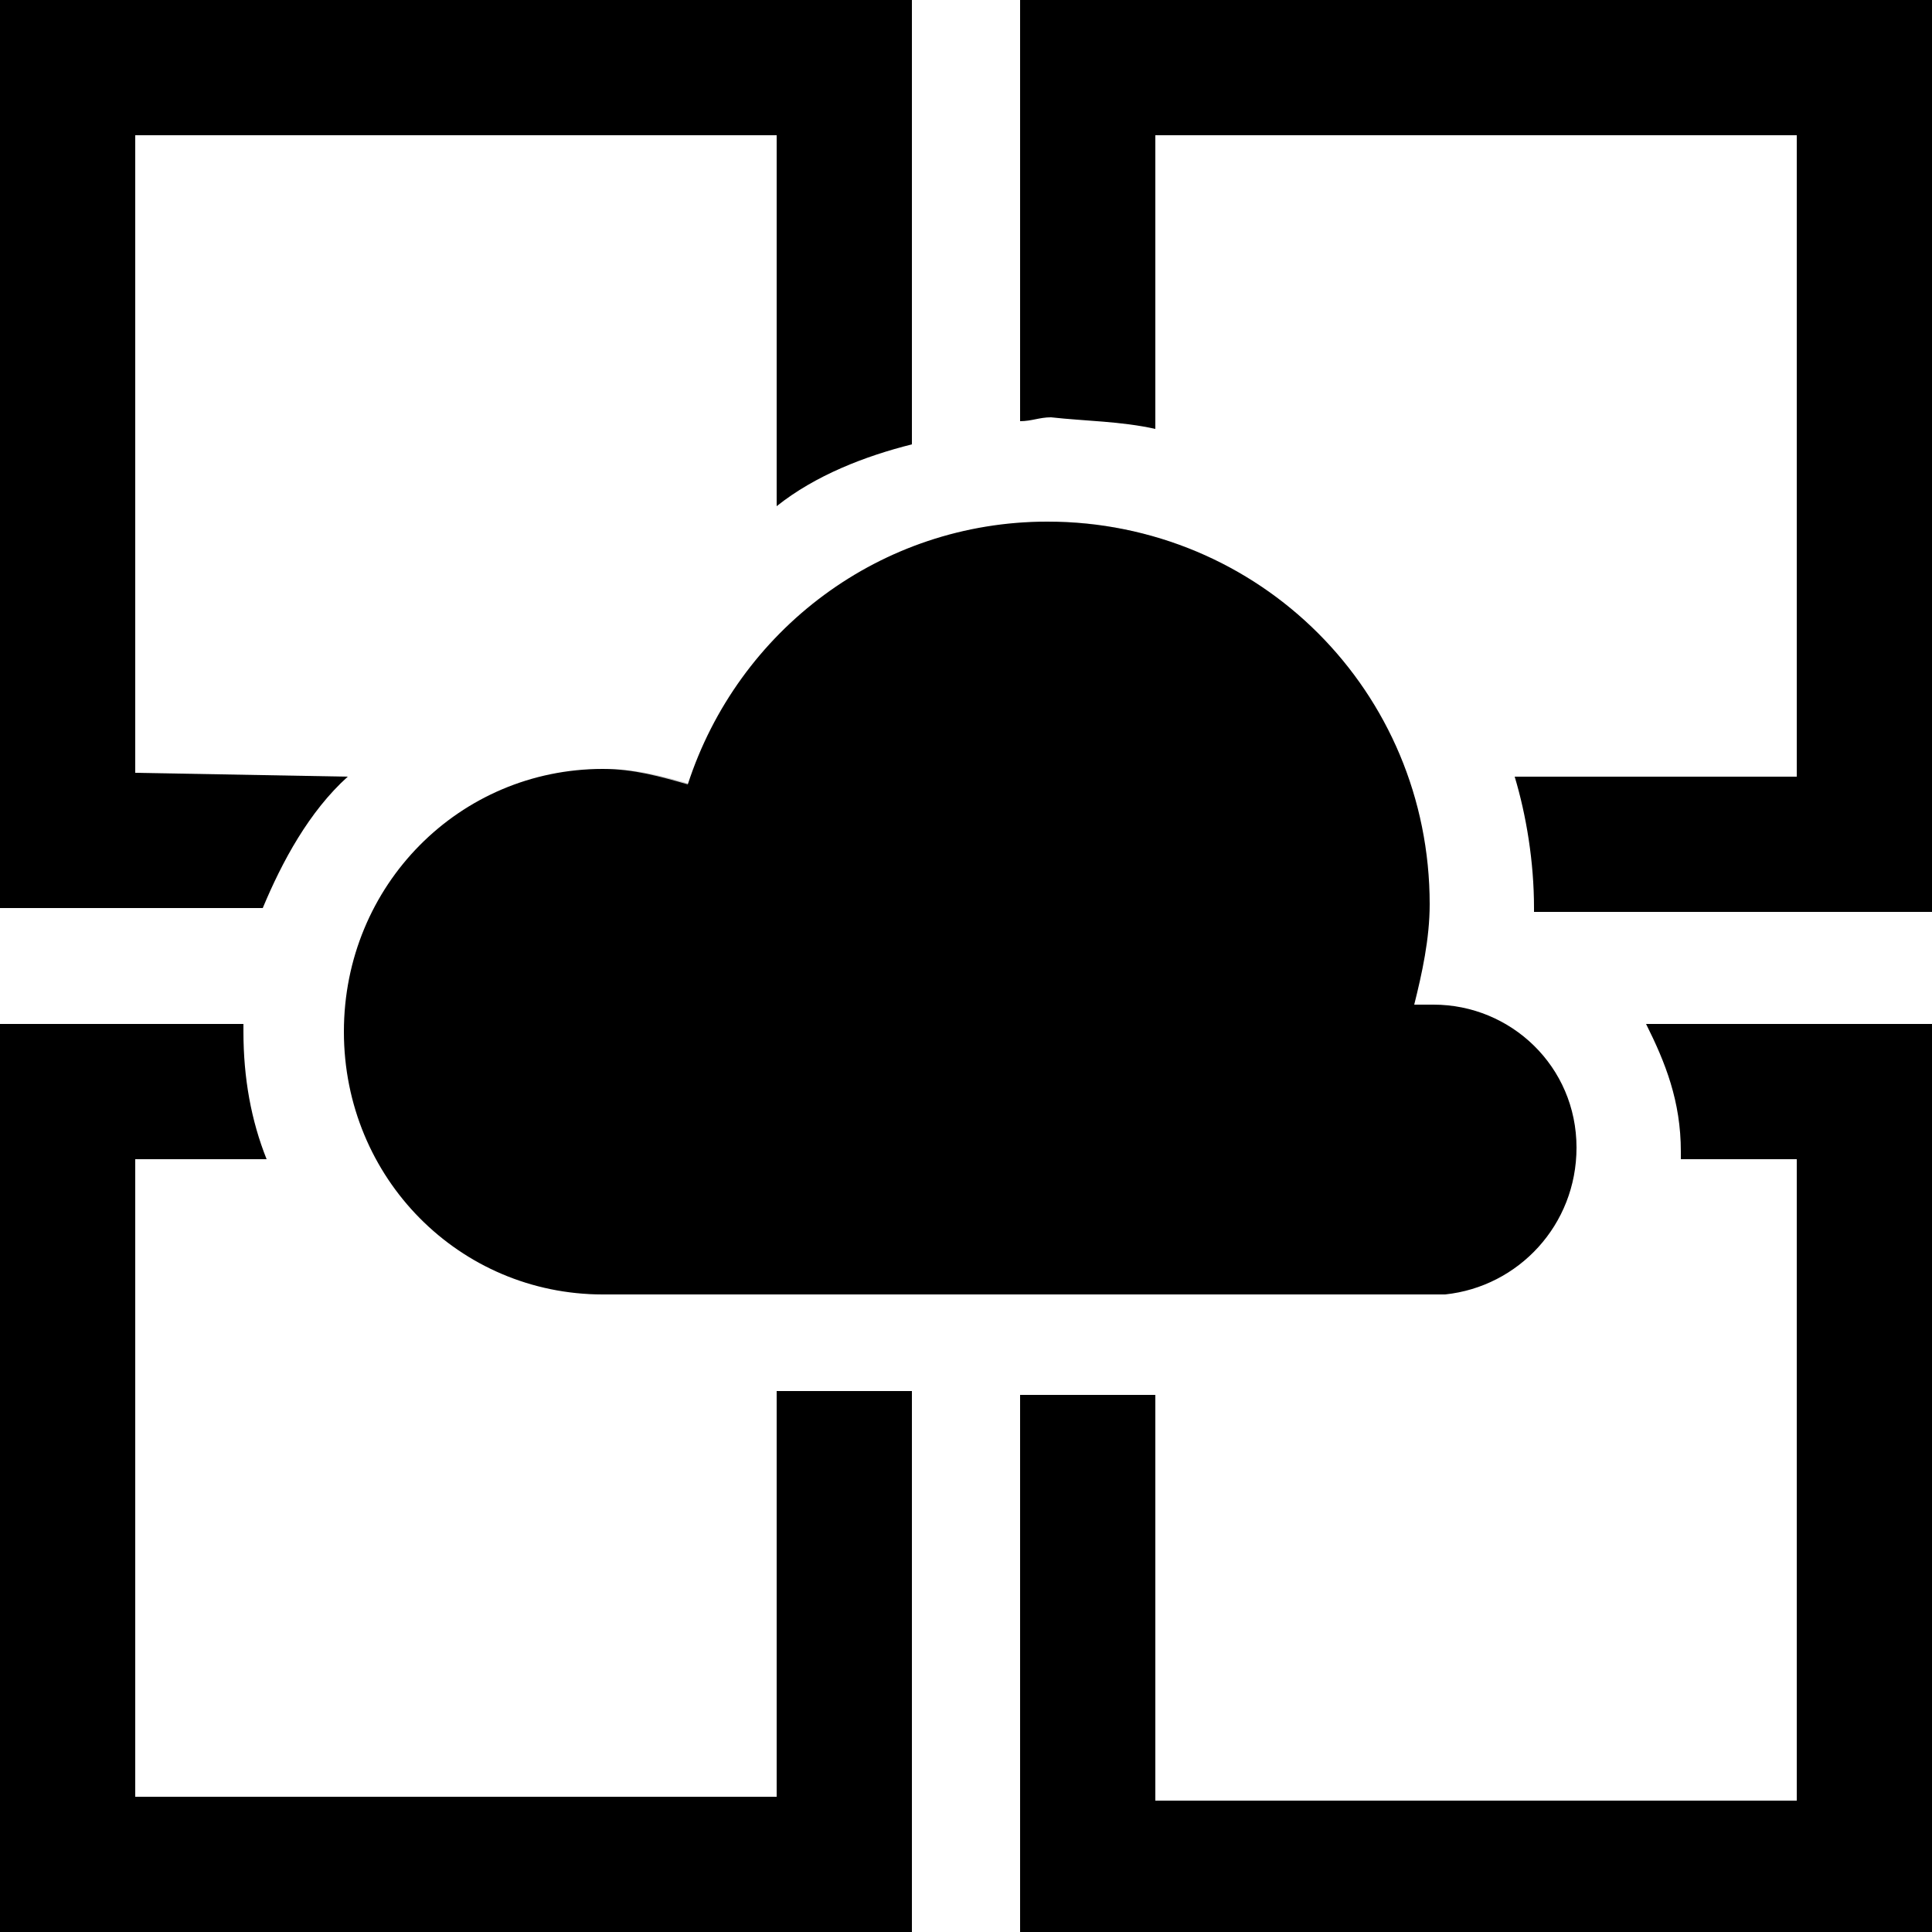
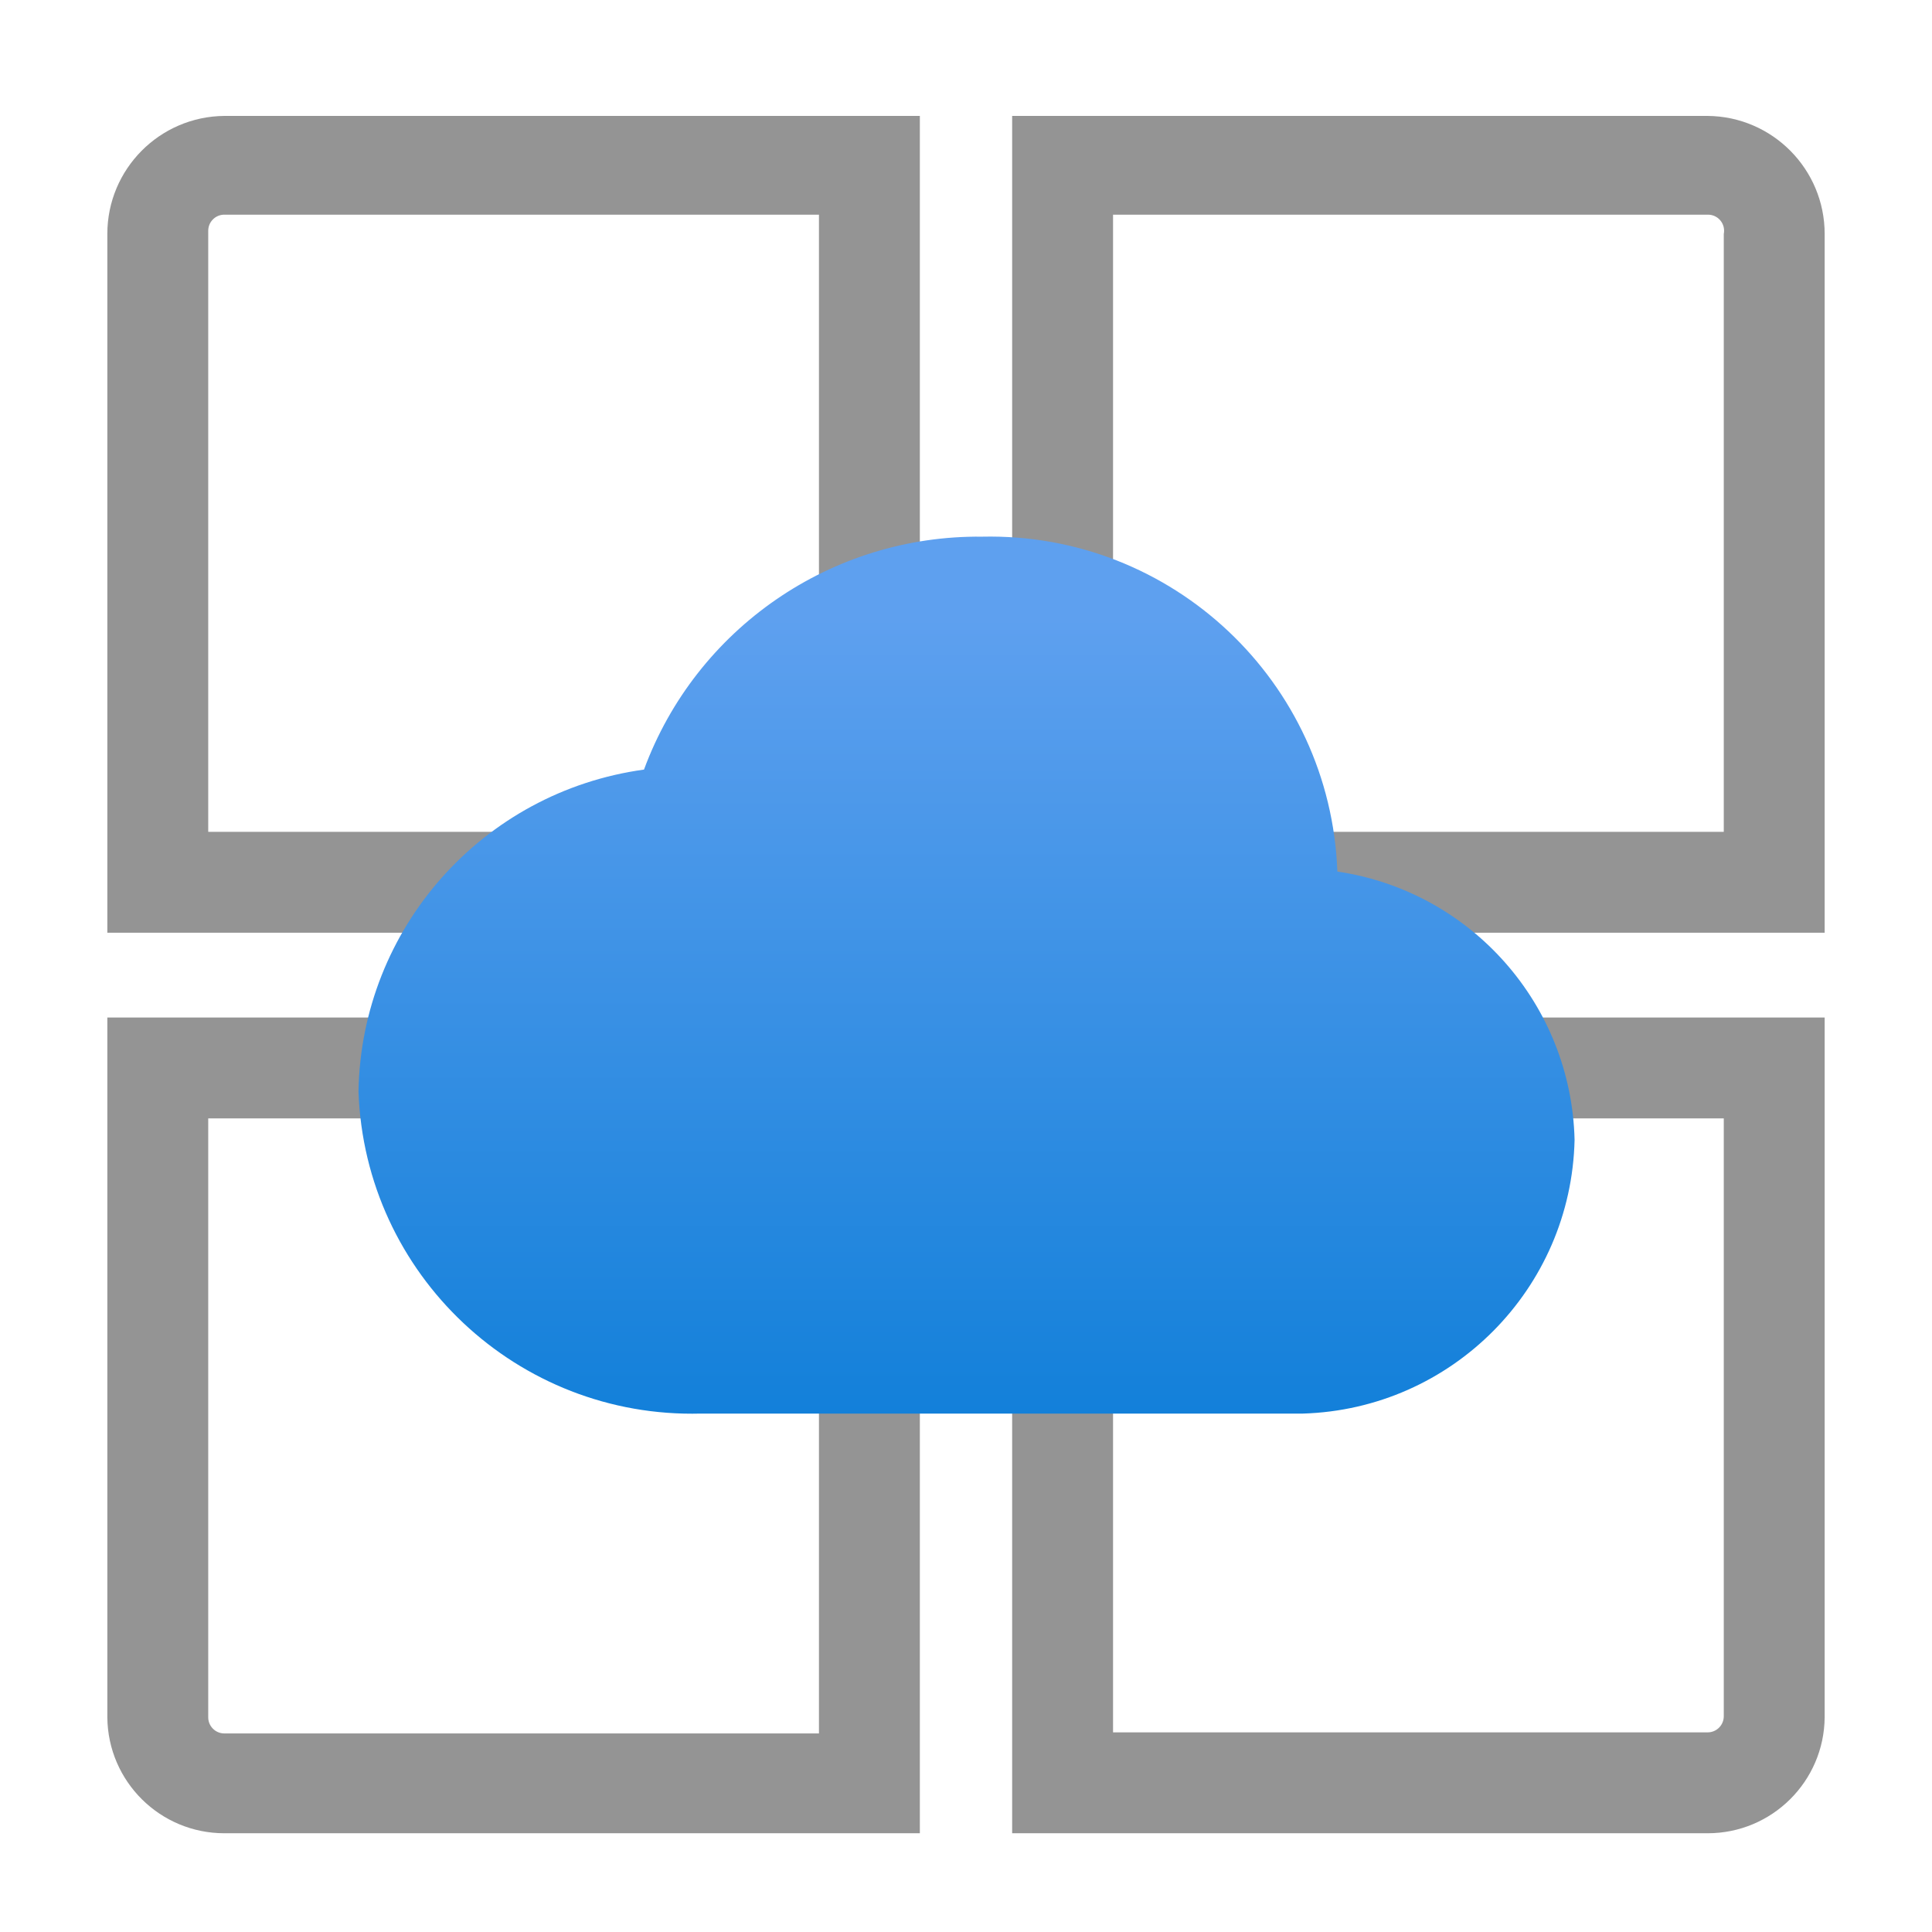
- <svg viewBox="0 0 50 50" focusable="false" class="fxs-portal-svg" role="presentation" id="FxSymbol0-07b" width="100%" height="100%">
-   <g>
-     <path class="msportalfx-svg-c03" d="M20.1 46.5H3.5V30h3.4c-.4-1-.6-2.1-.6-3.3v-.2H0V50h23.6V36h-3.5v10.5zM43.5 30h3v16.6H29.9V36.1h-3.5V50H50V26.5h-7.4c.5 1 .9 2 .9 3.3v.2zm-40-10V3.5h16.6v9.6c1-.8 2.3-1.3 3.5-1.6V0H0v23.5h6.8C7.3 22.3 8 21 9 20.1L3.5 20zm26.4-8.9V3.5h16.6v16.6h-7.3c.3 1 .5 2.2.5 3.4v.1H50V0H26.4v10.9c.3 0 .5-.1.8-.1.9.1 1.8.1 2.7.3z" />
-     <path class="msportalfx-svg-c15" d="M40.8 29.7c0-2.1-1.7-3.7-3.7-3.7h-.5c.2-.8.4-1.7.4-2.6 0-5.5-4.4-9.9-9.9-9.9-4.3 0-8 2.8-9.3 6.8-.7-.2-1.4-.4-2.2-.4-3.7 0-6.7 3-6.7 6.8s3 6.8 6.7 6.8h21.8c1.9-.2 3.4-1.8 3.4-3.8" />
-     <path class="msportalfx-svg-c01" d="M19.2 33.5c-.9-.9-1.5-2-1.8-3.3-.8-3.7 1.4-7.3 5.1-8.1.8-.2 1.5-.2 2.2-.1.3-3.4 2.4-6.5 5.5-8-.9-.3-1.9-.5-3-.5-4.3 0-8 2.8-9.3 6.8-.7-.2-1.4-.4-2.2-.4-3.7 0-6.7 3-6.7 6.8s3 6.8 6.7 6.8h3.5z" opacity="0.2" />
-   </g>
+ <svg xmlns="http://www.w3.org/2000/svg" id="fd3d8d4a-46e1-4408-ba1e-9135a7e34c49" data-name="fluent_icons" width="18" height="18" viewBox="0 0 18 18">
+   <defs>
+     <linearGradient id="b25a6eef-63a1-4028-981f-ae9a6e561a3b" x1="9" y1="3.72" x2="9" y2="15.02" gradientUnits="userSpaceOnUse">
+       <stop offset="0.18" stop-color="#5ea0ef" />
+       <stop offset="1" stop-color="#0078d4" />
+     </linearGradient>
+   </defs>
+   <path d="M8.57,8.69H1V2.18a1.1,1.1,0,0,1,1.09-1.1H8.57ZM1.94,7.75H7.63V2H2.09a.15.15,0,0,0-.15.15Z" fill="#949494" />
+   <path d="M17,8.69H9.43V1.08h6.48A1.1,1.1,0,0,1,17,2.18Zm-6.63-.94h5.69V2.18A.15.15,0,0,0,15.91,2H10.37Z" fill="#949494" />
+   <path d="M8.57,17.08H2.09A1.09,1.09,0,0,1,1,16V9.48H8.57ZM1.94,10.42V16a.15.15,0,0,0,.15.15H7.63V10.42Z" fill="#949494" />
+   <path d="M15.91,17.08H9.43V9.48H17V16A1.09,1.09,0,0,1,15.91,17.08Zm-5.54-.94h5.54a.15.15,0,0,0,.15-.15V10.42H10.37Z" fill="#949494" />
+   <path d="M14.67,10.62a2.59,2.59,0,0,0-2.21-2.5A3.24,3.24,0,0,0,9.15,5,3.32,3.32,0,0,0,6,7.17a3.08,3.08,0,0,0-2.66,3,3.11,3.11,0,0,0,3.19,3H12l.14,0A2.61,2.61,0,0,0,14.67,10.62Z" fill="url(#b25a6eef-63a1-4028-981f-ae9a6e561a3b)" />
+   <rect width="18" height="18" fill="none" />
</svg>
